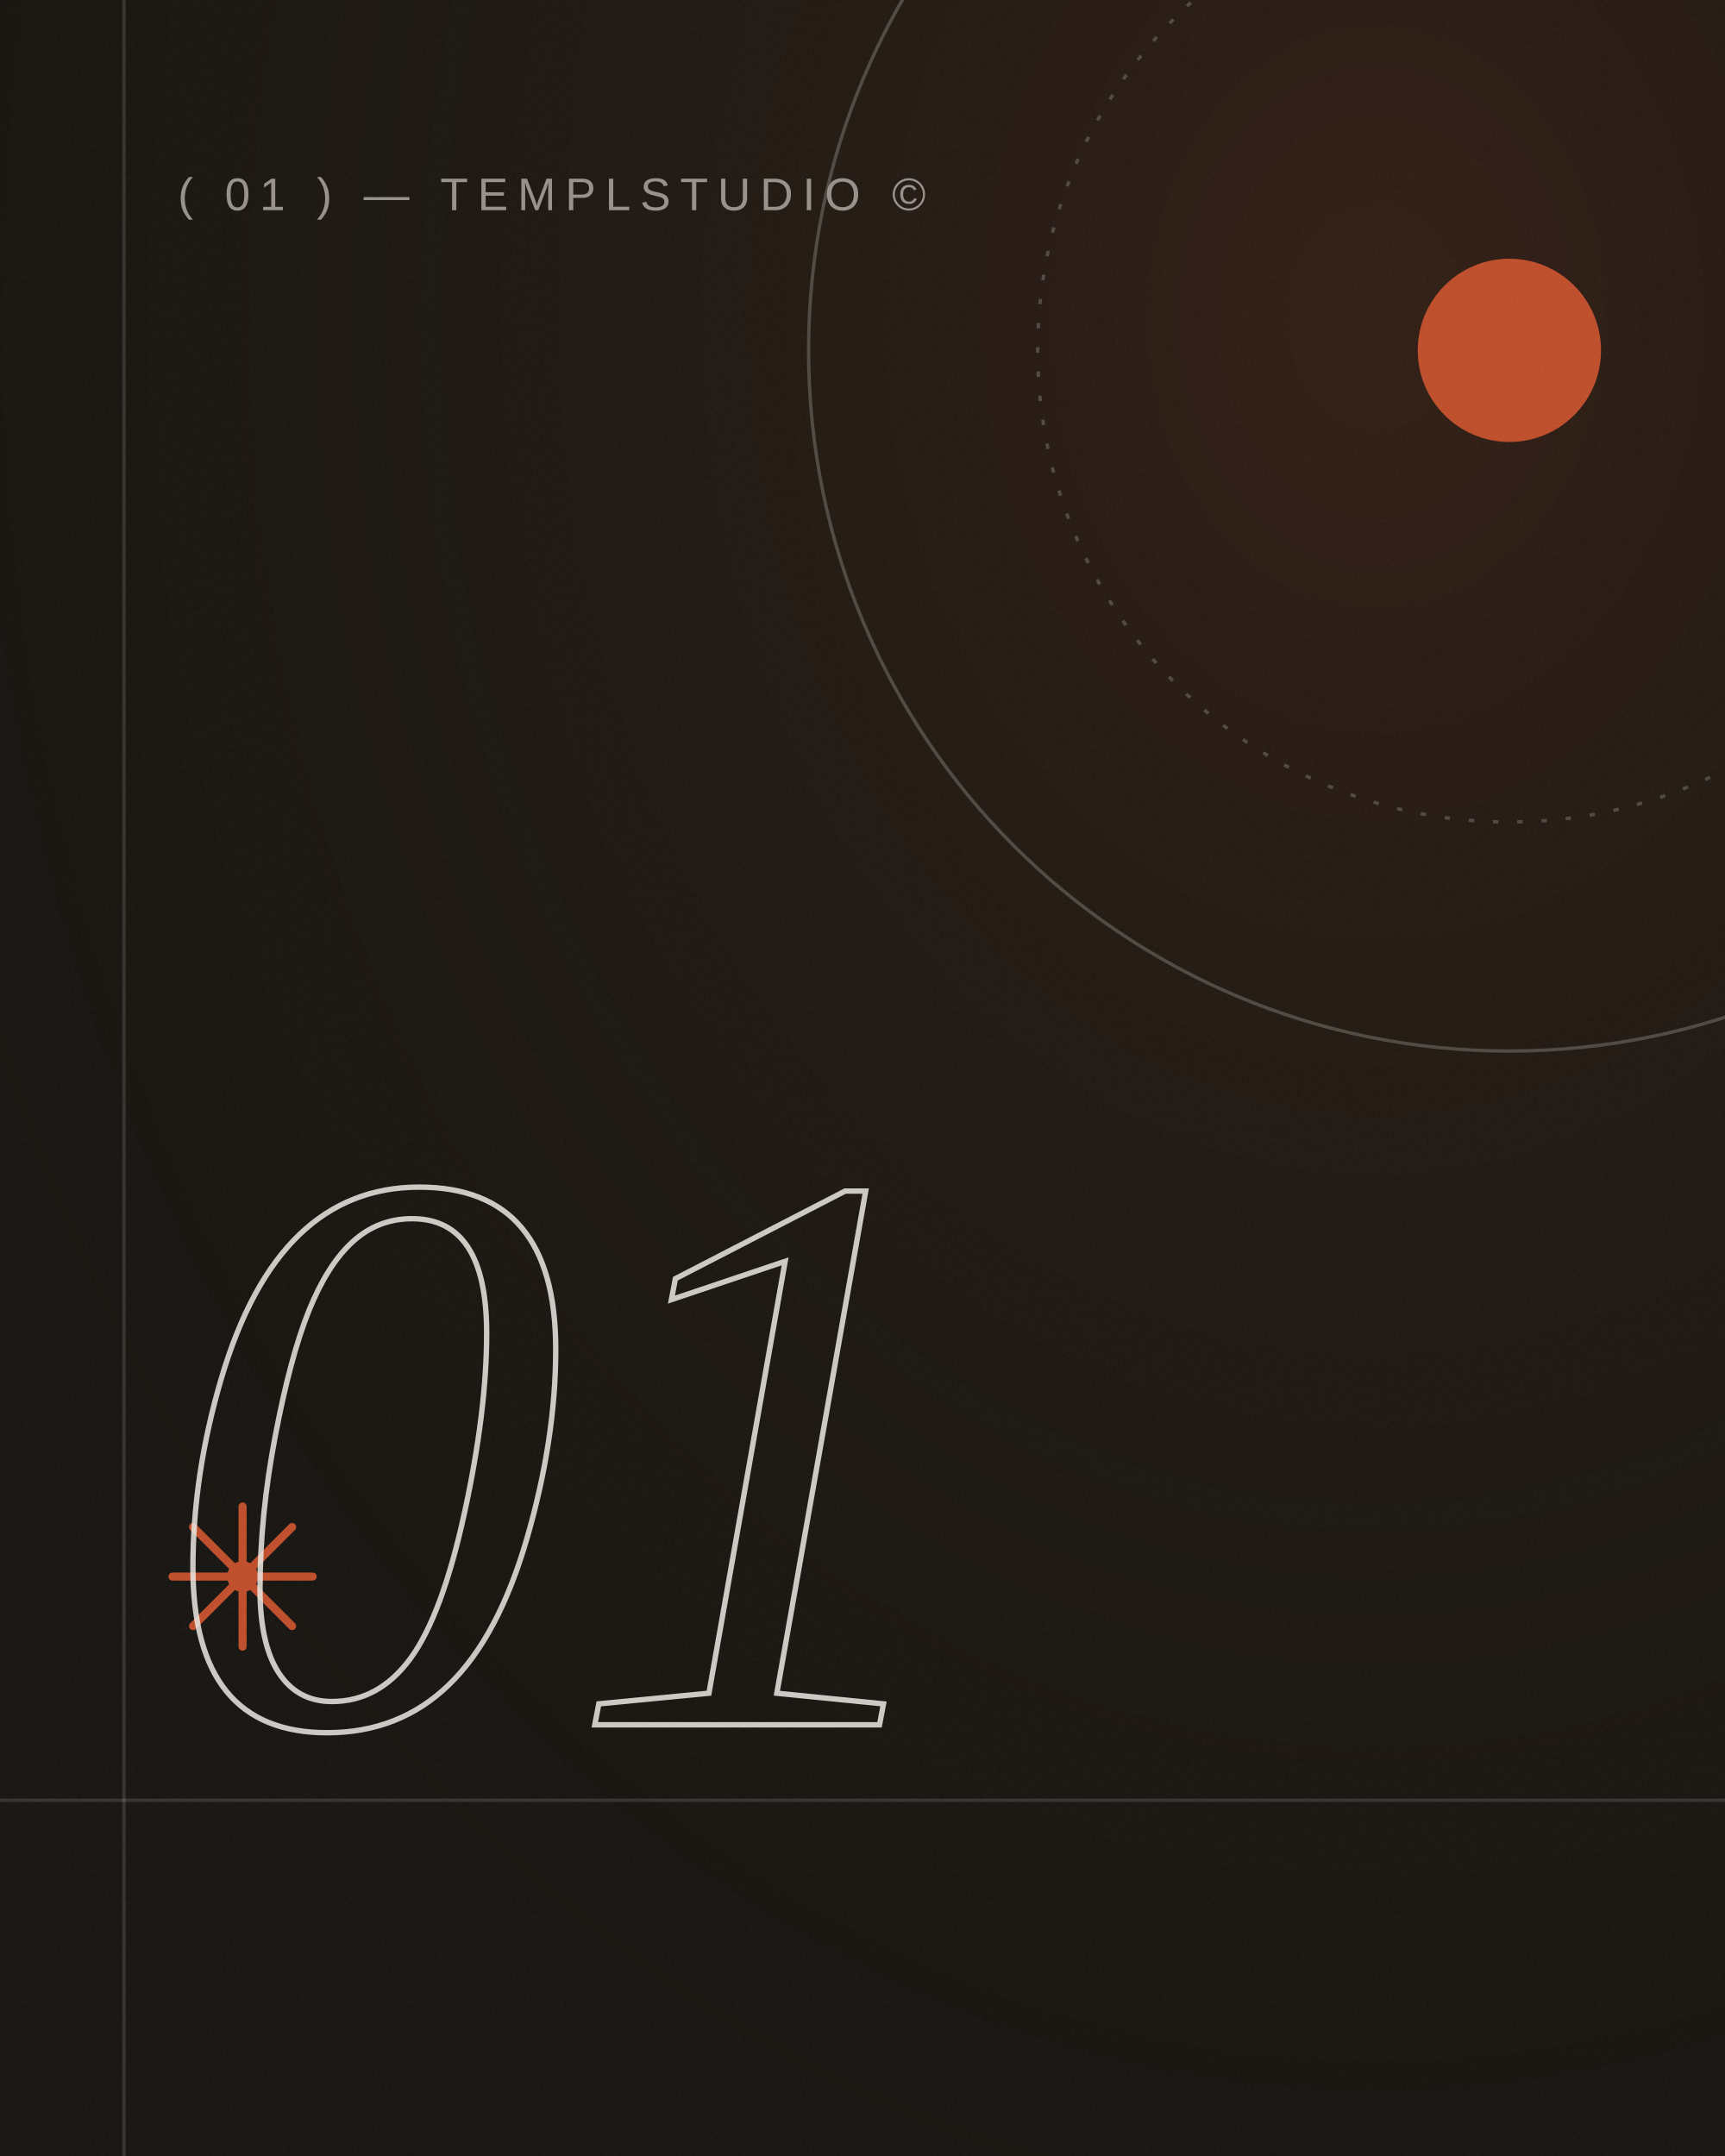
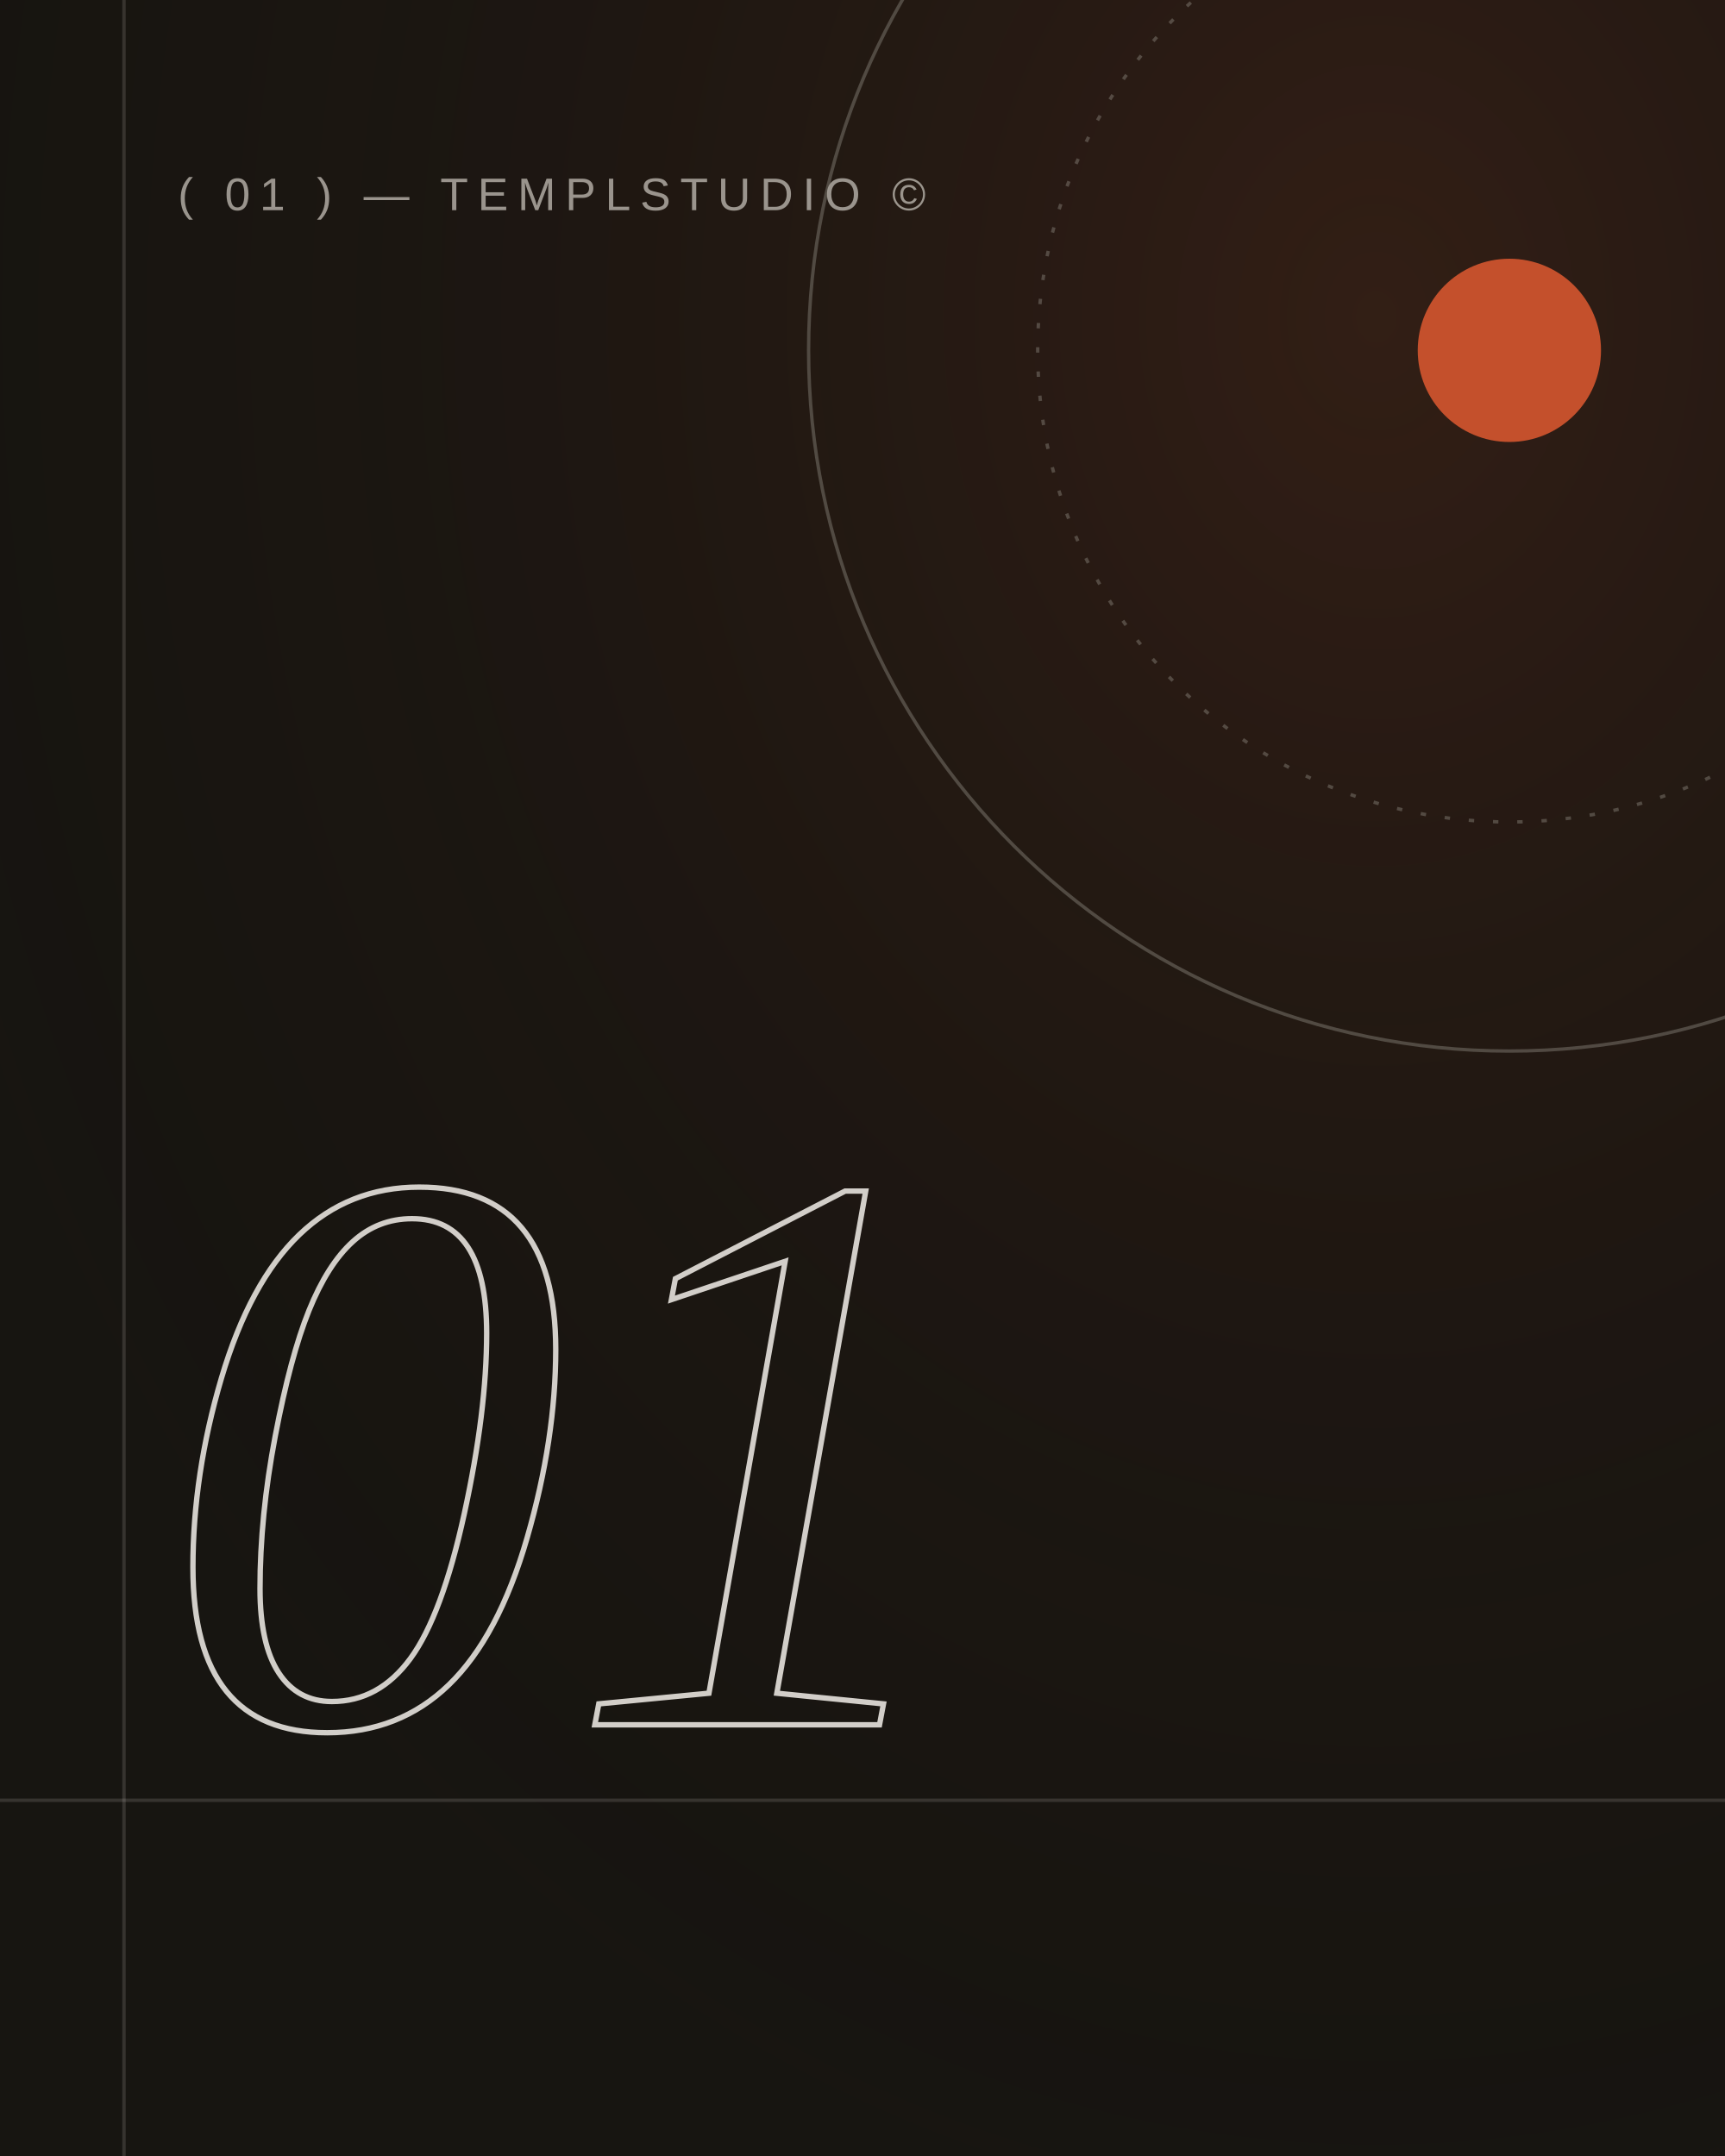
<svg xmlns="http://www.w3.org/2000/svg" width="640" height="800" viewBox="0 0 640 800">
  <defs>
-     <filter id="g" x="0" y="0" width="100%" height="100%">
-       <feTurbulence type="fractalNoise" baseFrequency="0.8" numOctaves="2" stitchTiles="stitch" />
-       <feColorMatrix type="saturate" values="0" />
-       <feComponentTransfer>
-         <feFuncA type="linear" slope="0.5" />
-       </feComponentTransfer>
-       <feComposite operator="over" in2="SourceGraphic" />
-     </filter>
    <radialGradient id="wash" cx="0.8" cy="0.15" r="1">
      <stop offset="0" stop-color="rgba(196,80,44,0.16)" />
      <stop offset="1" stop-color="rgba(0,0,0,0)" />
    </radialGradient>
  </defs>
  <rect width="640" height="800" fill="#171511" />
  <rect width="640" height="800" fill="url(#wash)" />
  <circle cx="560" cy="130" r="260" fill="none" stroke="rgba(139,133,124,0.45)" stroke-width="1.25" />
  <circle cx="560" cy="130" r="175" fill="none" stroke="rgba(139,133,124,0.45)" stroke-width="1.25" stroke-dasharray="2 7" />
  <line x1="0" y1="668" x2="640" y2="668" stroke="rgba(242,239,233,0.14)" stroke-width="1.25" />
  <line x1="46" y1="0" x2="46" y2="800" stroke="rgba(242,239,233,0.14)" stroke-width="1.25" />
  <circle cx="560" cy="130" r="34" fill="#C4502C" />
-   <g>
-     <line x1="90" y1="585" x2="116" y2="585" stroke="#C4502C" stroke-width="3" stroke-linecap="round" />
-     <line x1="90" y1="585" x2="108.385" y2="603.385" stroke="#C4502C" stroke-width="3" stroke-linecap="round" />
-     <line x1="90" y1="585" x2="90" y2="611" stroke="#C4502C" stroke-width="3" stroke-linecap="round" />
-     <line x1="90" y1="585" x2="71.615" y2="603.385" stroke="#C4502C" stroke-width="3" stroke-linecap="round" />
-     <line x1="90" y1="585" x2="64" y2="585" stroke="#C4502C" stroke-width="3" stroke-linecap="round" />
-     <line x1="90" y1="585" x2="71.615" y2="566.615" stroke="#C4502C" stroke-width="3" stroke-linecap="round" />
-     <line x1="90" y1="585" x2="90" y2="559" stroke="#C4502C" stroke-width="3" stroke-linecap="round" />
-     <line x1="90" y1="585" x2="108.385" y2="566.615" stroke="#C4502C" stroke-width="3" stroke-linecap="round" />
-     <circle cx="90" cy="585" r="5.72" fill="#C4502C" />
-   </g>
  <text x="66" y="78" font-family="'Helvetica Neue', Arial, sans-serif" font-size="17" letter-spacing="3.5" fill="rgba(168,162,154,0.9)">( 01 ) — TEMPLSTUDIO ©</text>
  <text x="60" y="640" font-family="Georgia, 'Times New Roman', serif" font-style="italic" font-size="300" fill="none" stroke="rgba(242,239,233,0.85)" stroke-width="2">01</text>
-   <rect width="640" height="800" filter="url(#g)" opacity="0.05" />
</svg>
